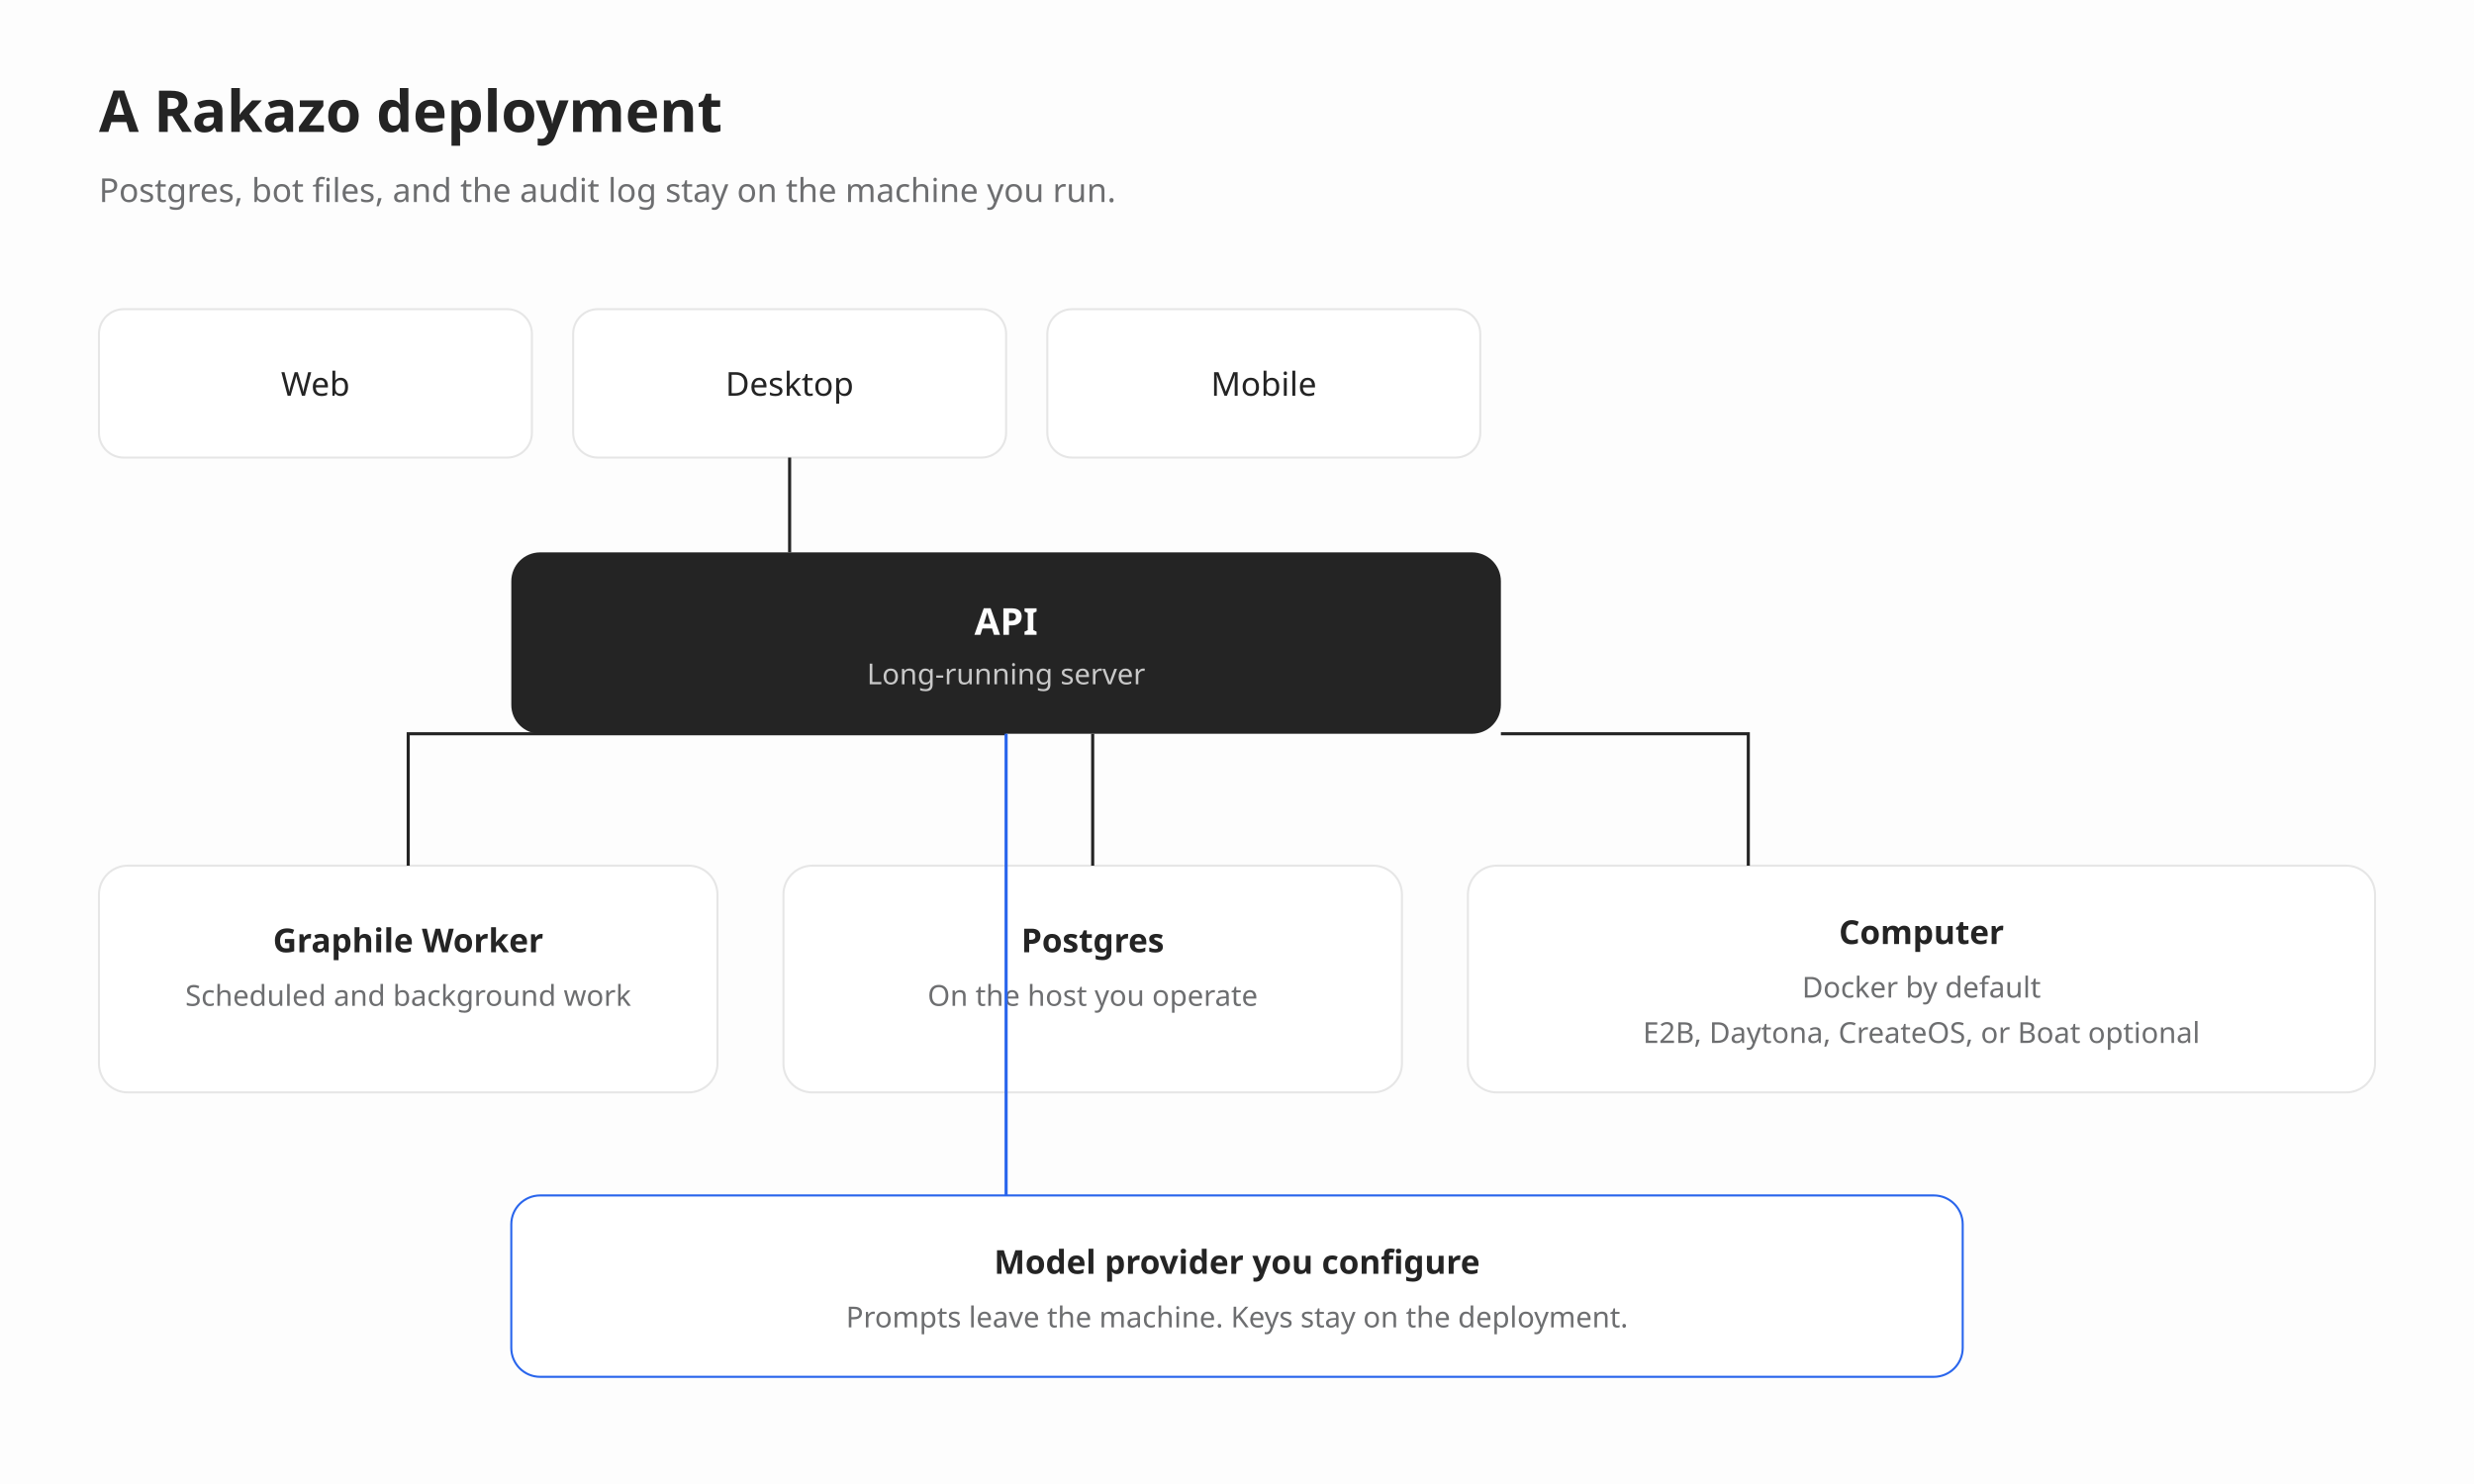
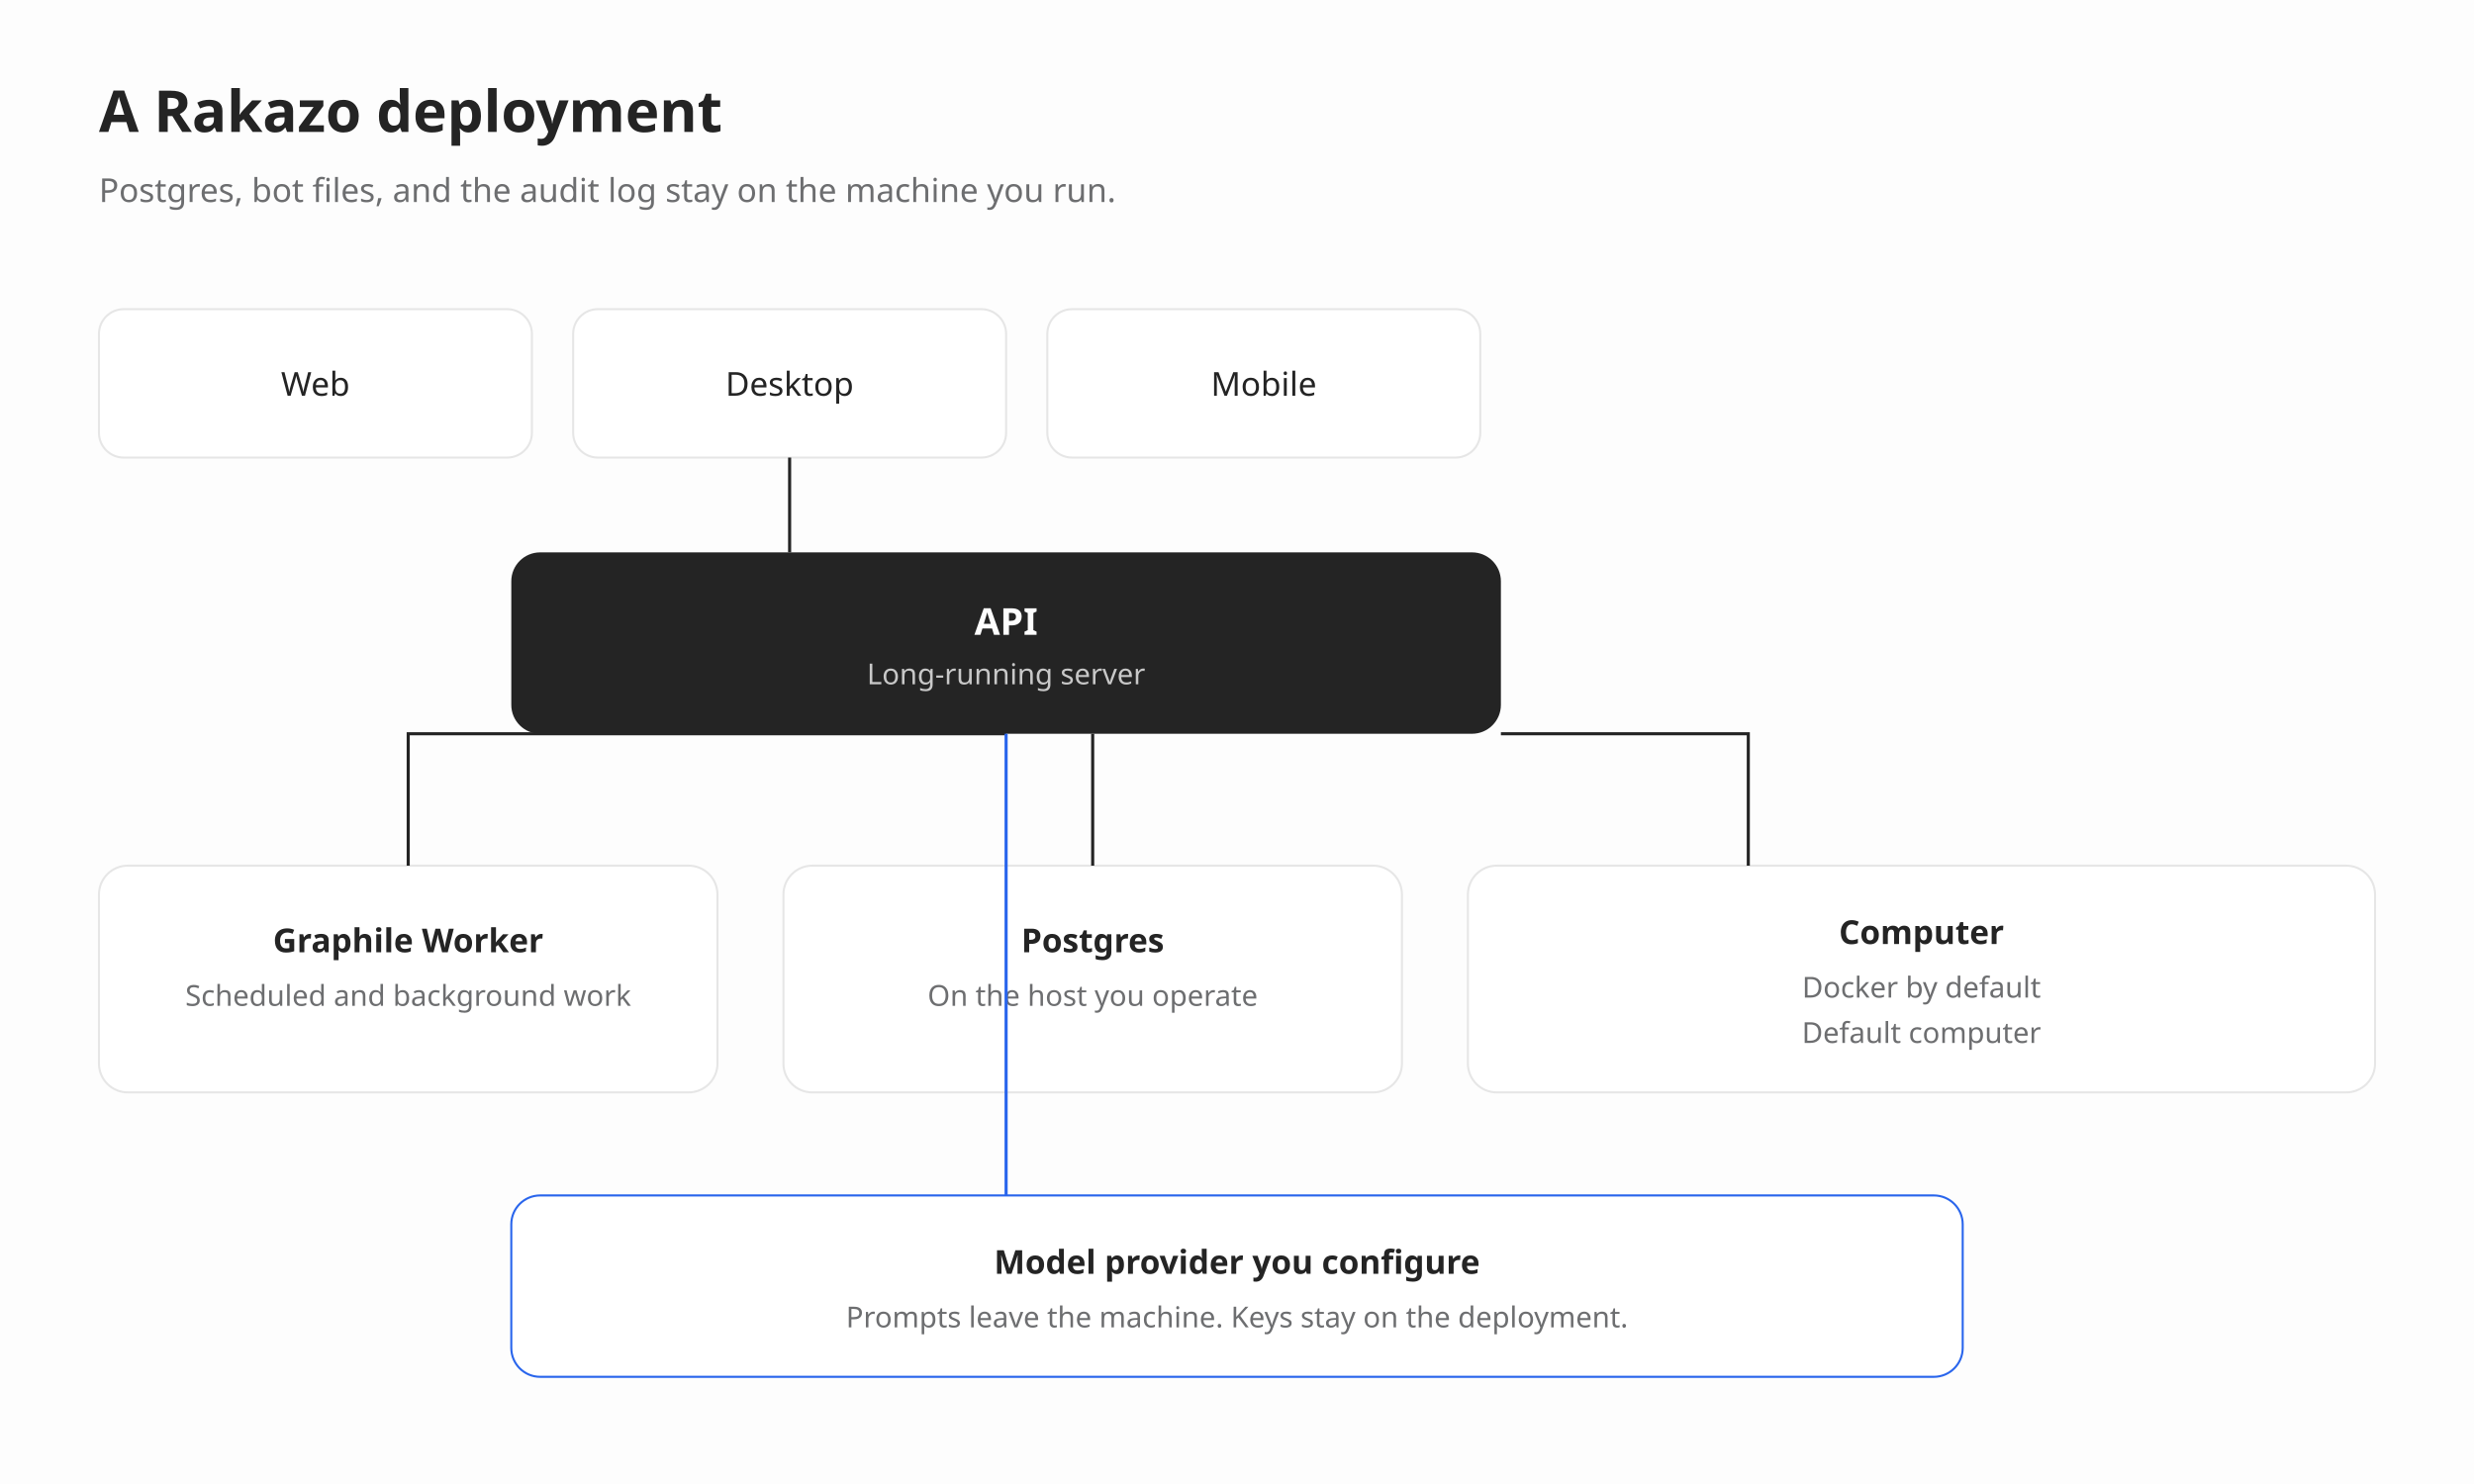
<svg xmlns="http://www.w3.org/2000/svg" width="1200" height="720" viewBox="0 0 1200 720" role="img" aria-labelledby="archTitle archDesc">
  <rect width="1200" height="720" fill="#fdfdfd" />
  <text x="48" y="64" fill="#242424" font-family="Geist, ui-sans-serif, system-ui, sans-serif" font-size="28" font-weight="600">A Rakazo deployment</text>
  <text x="48" y="98" fill="#6d6e70" font-family="Geist, ui-sans-serif, system-ui, sans-serif" font-size="16">Postgres, bot files, and the audit log stay on the machine you run.</text>
  <g font-family="Geist, ui-sans-serif, system-ui, sans-serif" font-size="16" fill="#242424">
    <rect x="48" y="150" width="210" height="72" rx="12" fill="#ffffff" stroke="#e6e6e6" />
    <text x="153" y="192" text-anchor="middle">Web</text>
    <rect x="278" y="150" width="210" height="72" rx="12" fill="#ffffff" stroke="#e6e6e6" />
    <text x="383" y="192" text-anchor="middle">Desktop</text>
    <rect x="508" y="150" width="210" height="72" rx="12" fill="#ffffff" stroke="#e6e6e6" />
    <text x="613" y="192" text-anchor="middle">Mobile</text>
    <path d="M383 222 V268" stroke="#242424" stroke-width="1.5" fill="none" />
    <rect x="248" y="268" width="480" height="88" rx="14" fill="#242424" />
    <text x="488" y="308" text-anchor="middle" fill="#fdfdfd" font-size="18" font-weight="600">API</text>
    <text x="488" y="332" text-anchor="middle" fill="#c8c8c8" font-size="14">Long-running server</text>
    <rect x="48" y="420" width="300" height="110" rx="14" fill="#ffffff" stroke="#e6e6e6" />
    <text x="198" y="462" text-anchor="middle" font-weight="600">Graphile Worker</text>
    <text x="198" y="488" text-anchor="middle" fill="#6d6e70" font-size="14">Scheduled and background work</text>
    <rect x="380" y="420" width="300" height="110" rx="14" fill="#ffffff" stroke="#e6e6e6" />
    <text x="530" y="462" text-anchor="middle" font-weight="600">Postgres</text>
    <text x="530" y="488" text-anchor="middle" fill="#6d6e70" font-size="14">On the host you operate</text>
    <rect x="712" y="420" width="440" height="110" rx="14" fill="#ffffff" stroke="#e6e6e6" />
    <text x="932" y="458" text-anchor="middle" font-weight="600">Computer</text>
    <text x="932" y="484" text-anchor="middle" fill="#6d6e70" font-size="14">Docker by default</text>
-     <text x="932" y="506" text-anchor="middle" fill="#6d6e70" font-size="14">E2B, Daytona, CreateOS, or Boat optional</text>
+     <text x="932" y="506" text-anchor="middle" fill="#6d6e70" font-size="14">Default computer</text>
    <path d="M198 420 V356 H488" stroke="#242424" stroke-width="1.5" fill="none" />
    <path d="M530 420 V356" stroke="#242424" stroke-width="1.5" fill="none" />
    <path d="M848 420 V356 H728" stroke="#242424" stroke-width="1.5" fill="none" />
    <rect x="248" y="580" width="704" height="88" rx="14" fill="#ffffff" stroke="#2965ec" />
    <text x="600" y="618" text-anchor="middle" font-weight="600">Model provider you configure</text>
    <text x="600" y="644" text-anchor="middle" fill="#6d6e70" font-size="14">Prompts leave the machine. Keys stay on the deployment.</text>
    <path d="M488 356 V580" stroke="#2965ec" stroke-width="1.5" fill="none" />
  </g>
</svg>
